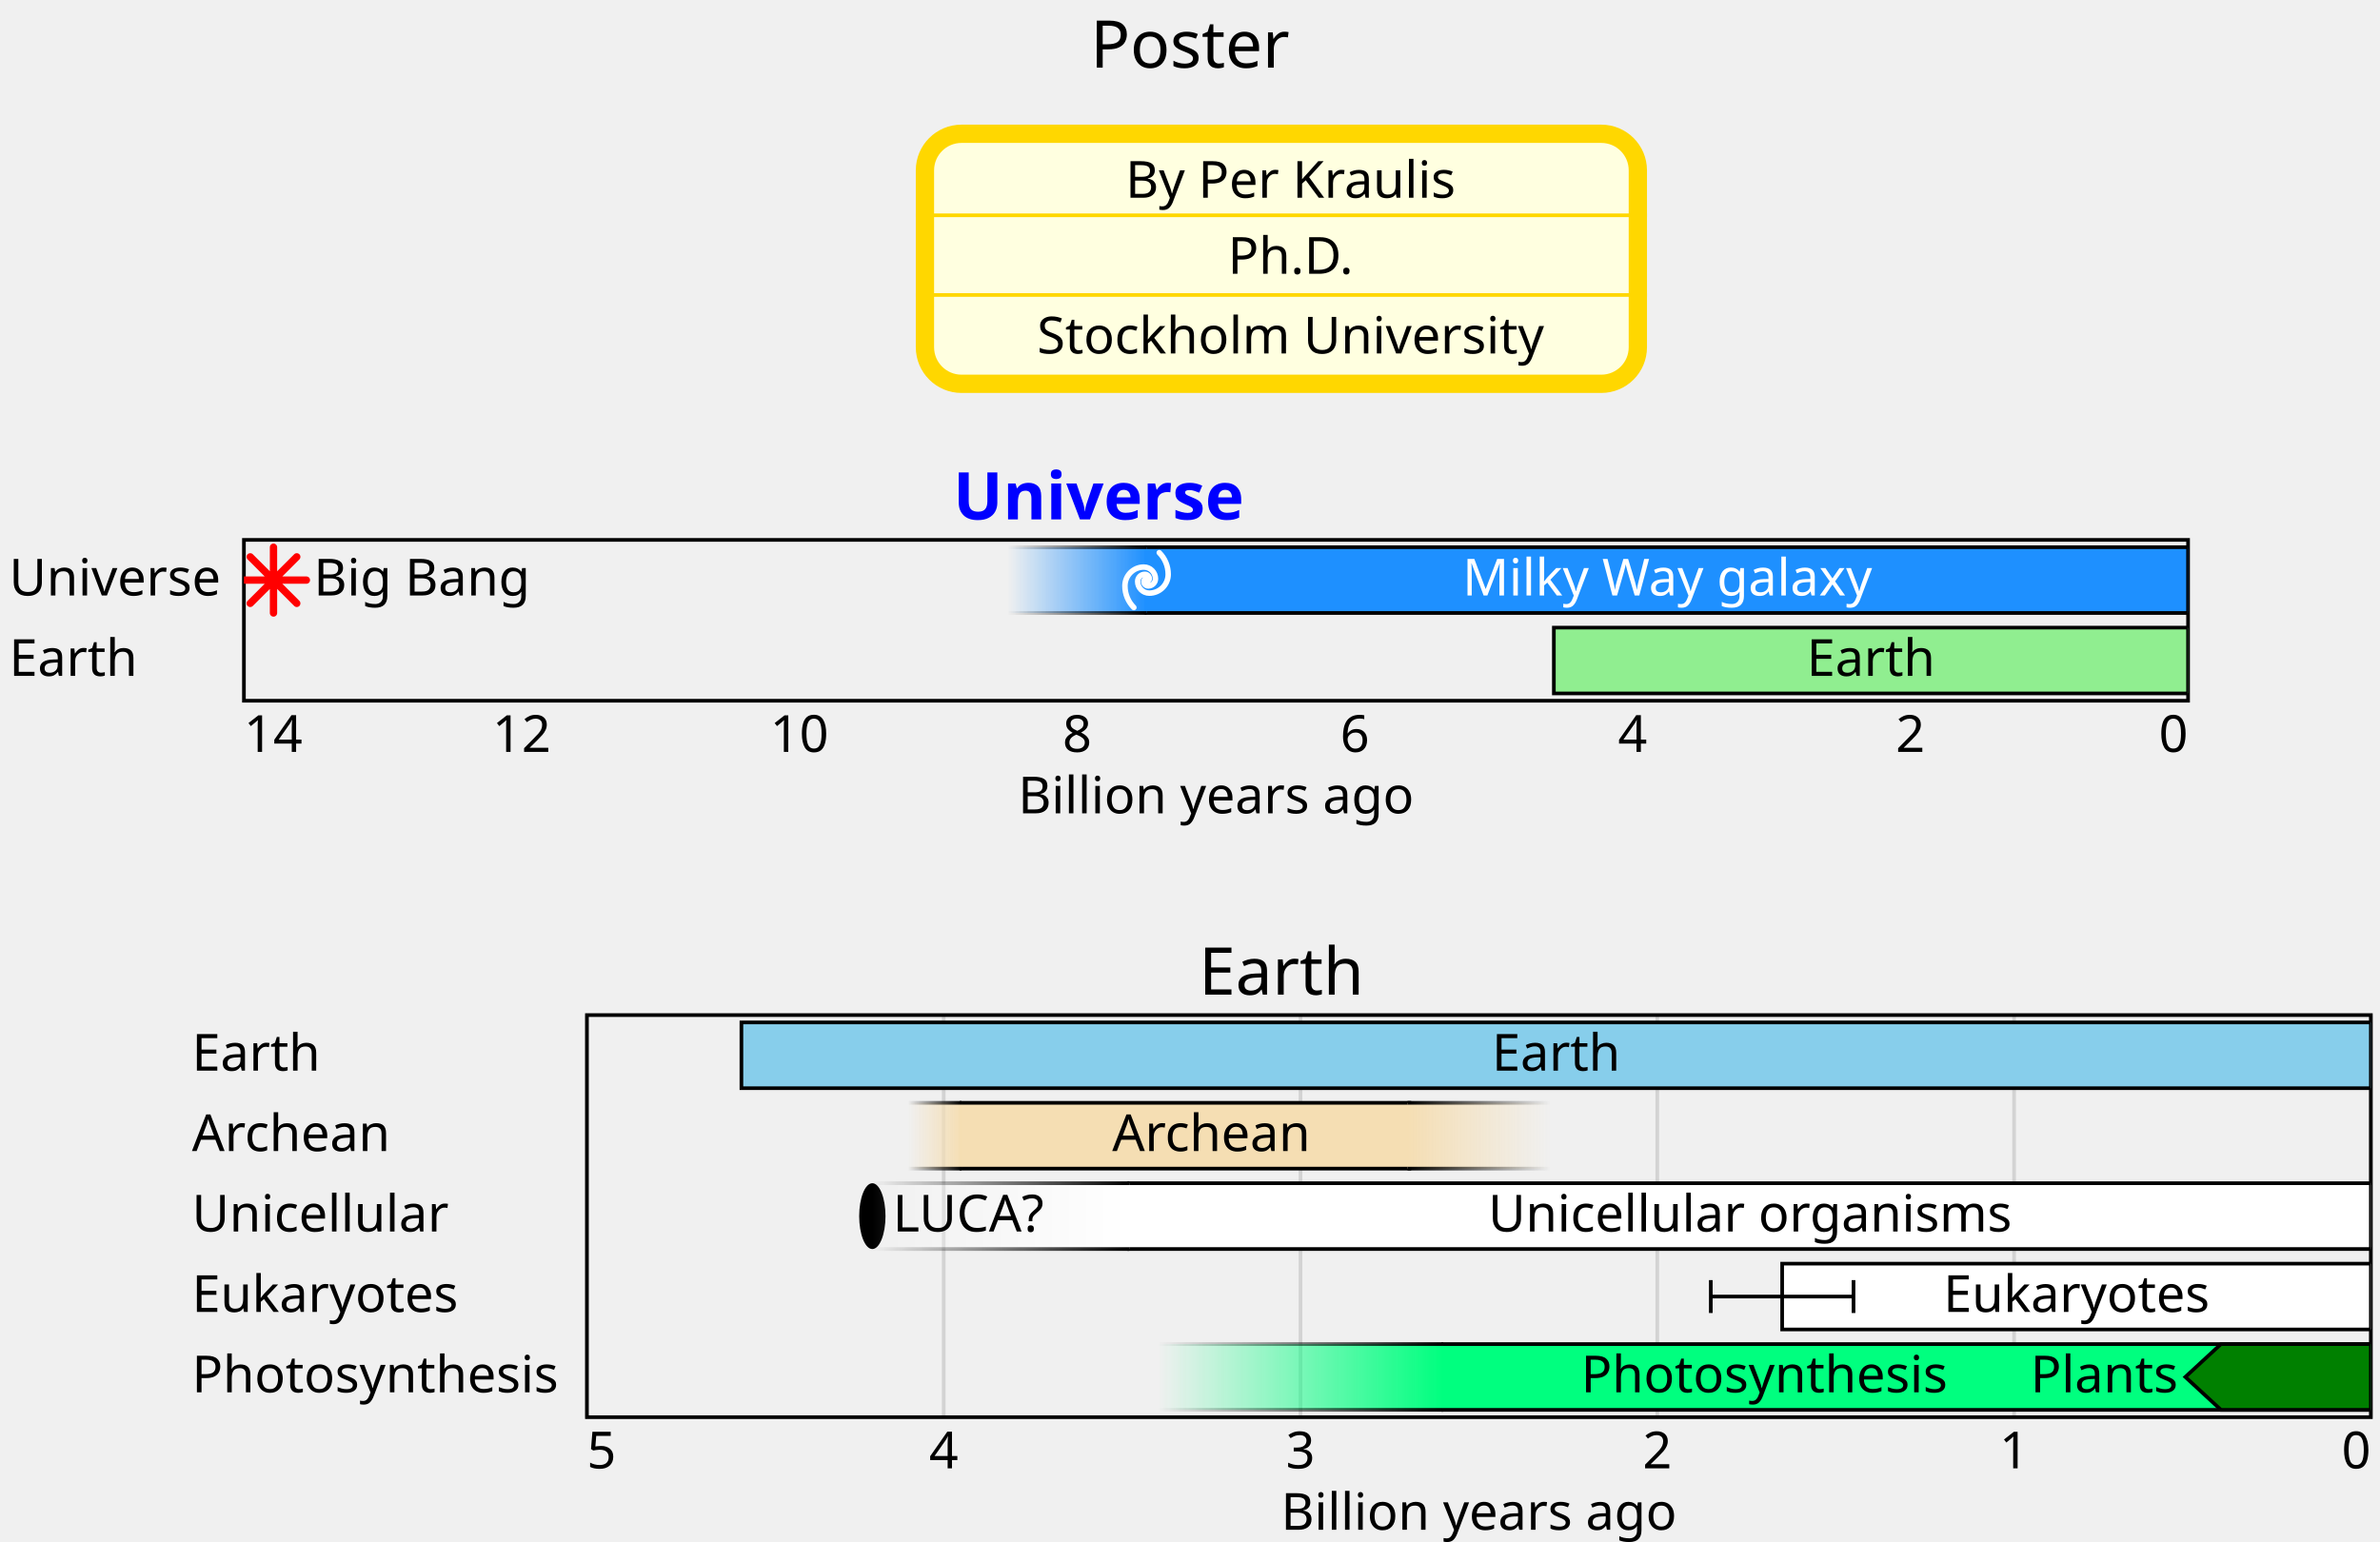
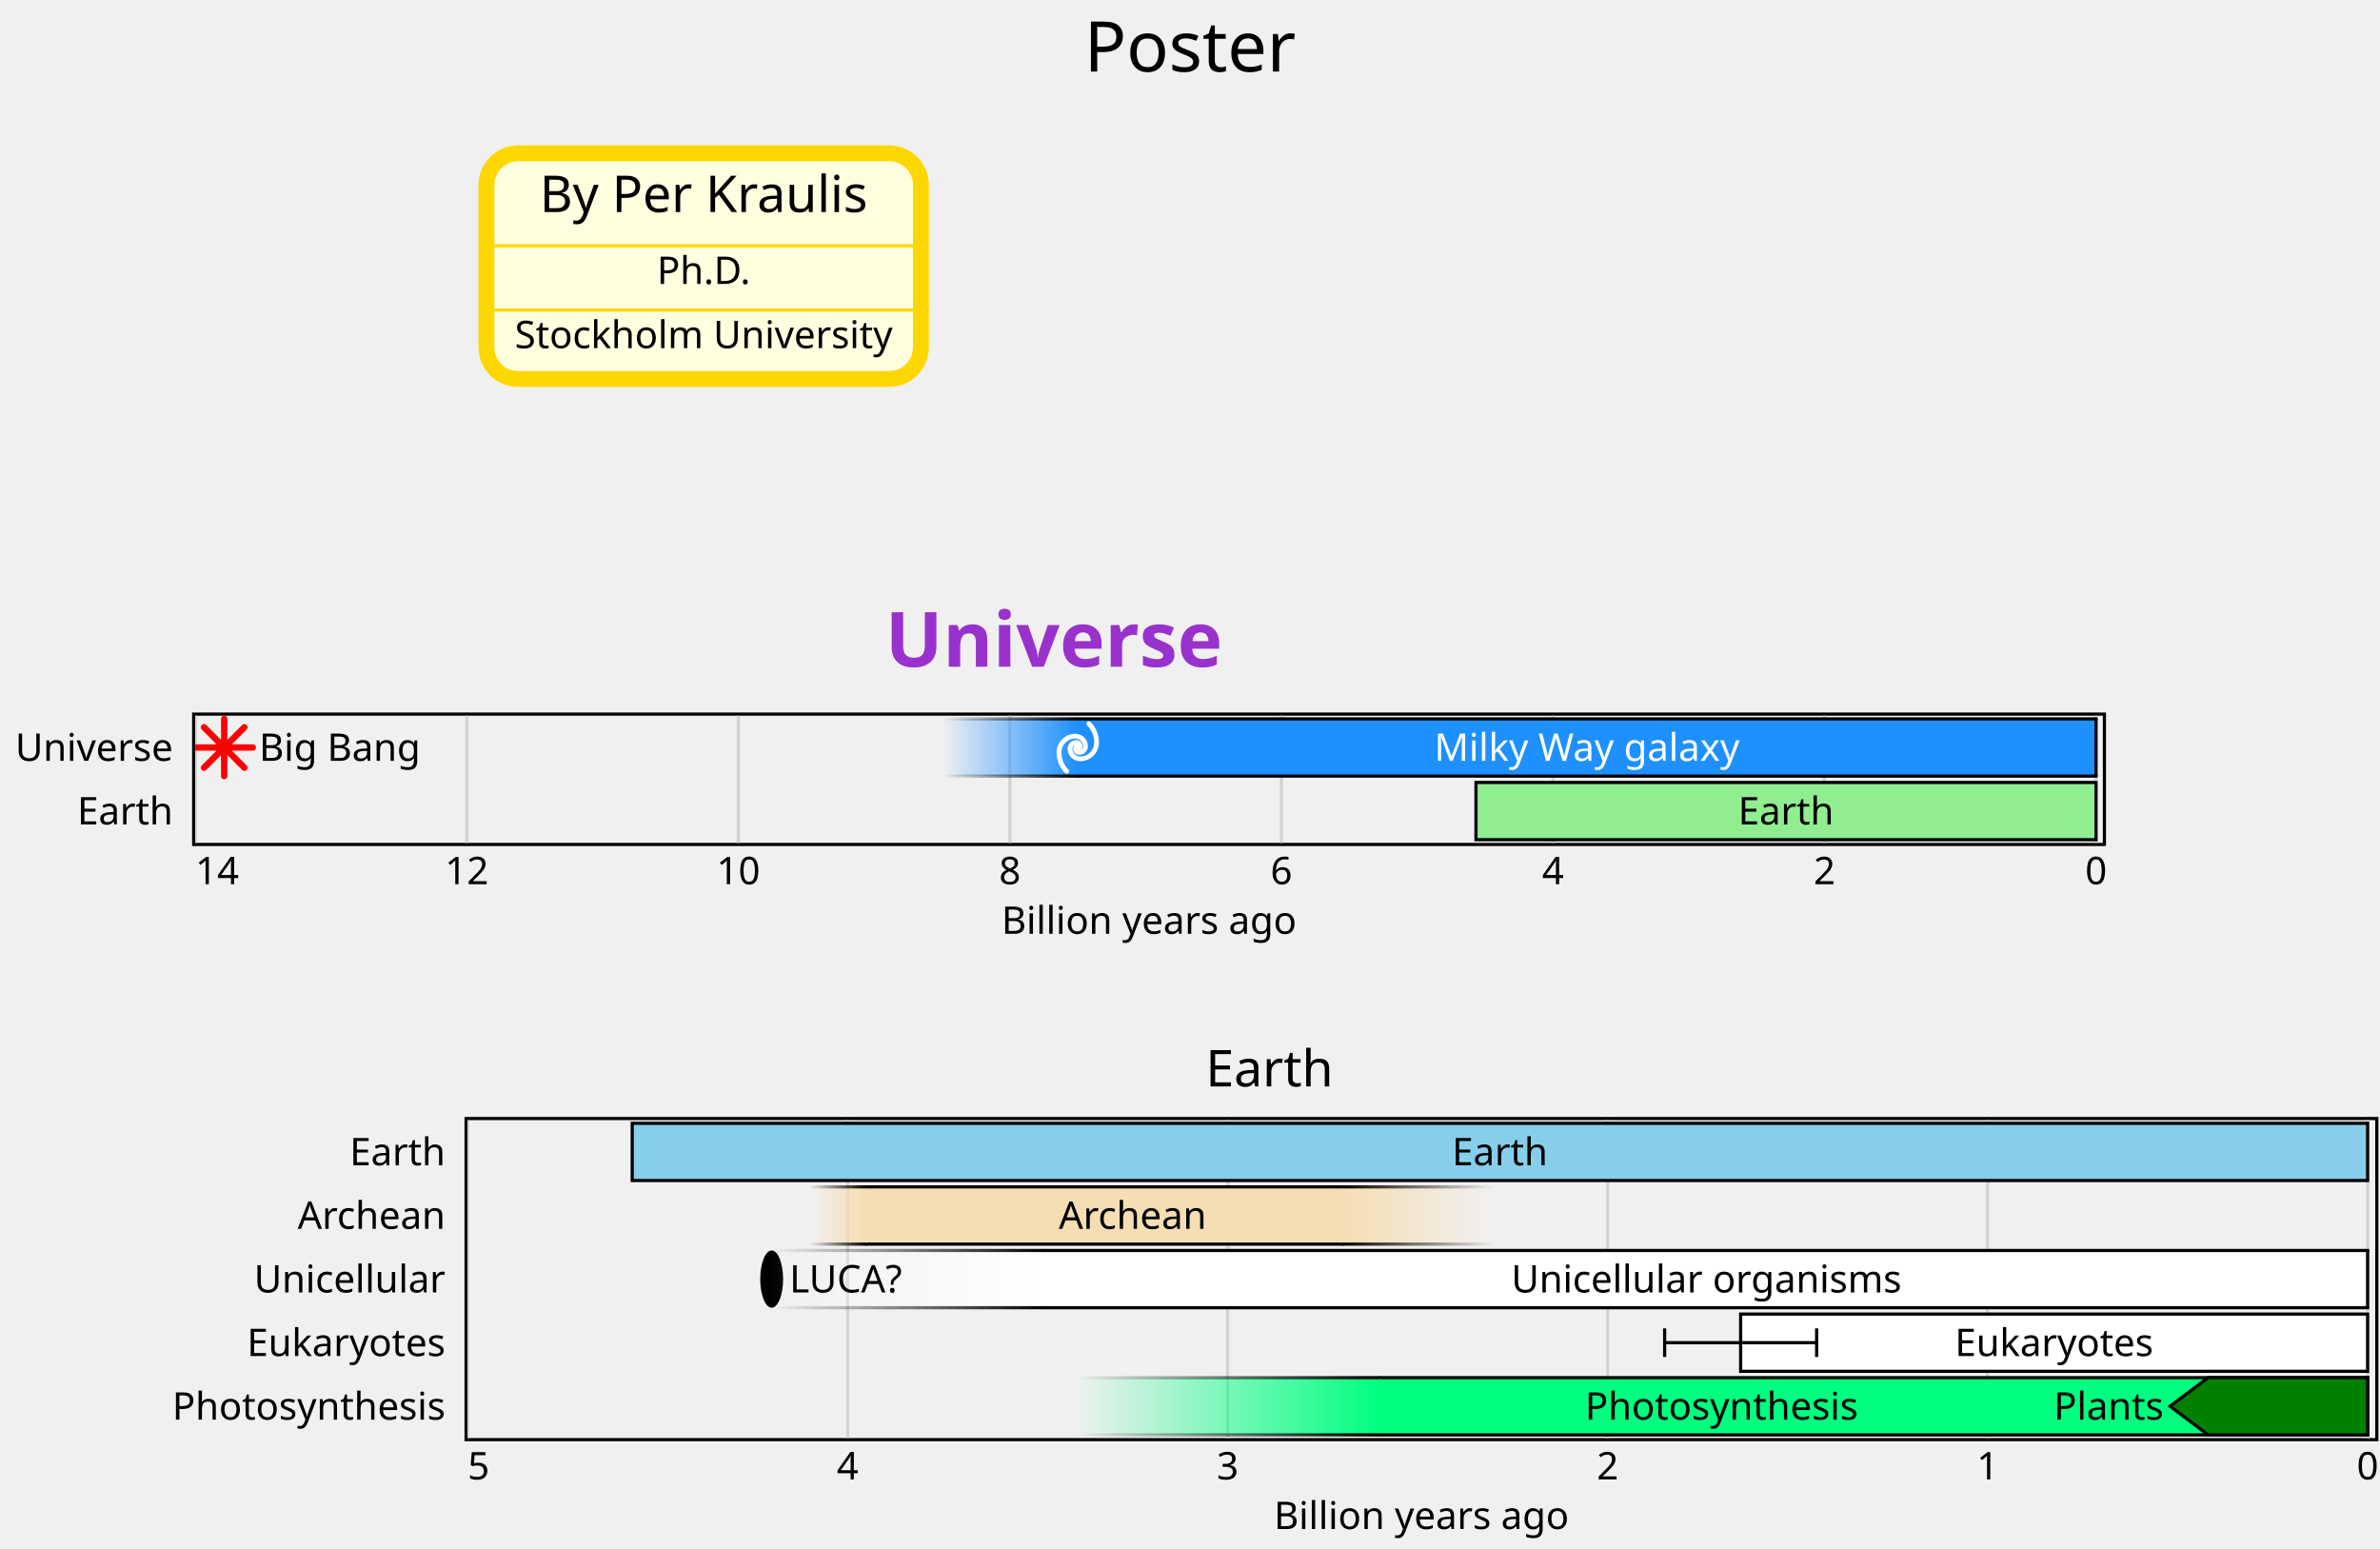
- <svg xmlns="http://www.w3.org/2000/svg" width="651" height="421.8" viewBox="0 0 651 421.8" transform="translate(0.5, 0.5)">
-   <g stroke="black" fill="white" font-family="sans-serif" font-size="14">
-     <text x="325" y="18" stroke="none" fill="black" font-size="18" text-anchor="middle">Poster</text>
-     <g transform="translate(250, 33.6)">
-       <g stroke="black" fill="white" font-family="sans-serif" font-size="14">
-         <text x="100" y="18" stroke="none" fill="black" font-size="18" text-anchor="middle">By Per Kraulis</text>
-         <rect x="2.5" y="2.5" rx="10" ry="10" width="195" fill="lightyellow" stroke="gold" stroke-width="5" height="68.4" />
-         <g stroke="none" fill="black" text-anchor="middle" transform="translate(102.5, 20)">
-           <text x="0" y="0">By Per Kraulis</text>
-         </g>
-         <line x1="0" y1="24.8" x2="200" y2="24.8" stroke="gold" stroke-width="1" />
-         <g stroke="none" fill="black" text-anchor="middle" transform="translate(102.5, 40.8)">
-           <text x="0" y="0">Ph.D.</text>
-         </g>
-         <line x1="0" y1="46.6" x2="200" y2="46.6" stroke="gold" stroke-width="1" />
-         <g stroke="none" fill="black" text-anchor="middle" transform="translate(102.5, 62.6)">
-           <text x="0" y="0">Stockholm University</text>
-         </g>
-       </g>
+ <svg xmlns="http://www.w3.org/2000/svg" width="748.604" height="487" viewBox="0 0 748.604 487" transform="translate(0.5, 0.5)">
+   <g class="layout">
+     <g fill="black" font-family="sans-serif" font-size="22" text-anchor="middle" transform="translate(338.899,0)">
+       <text y="22" x="34.903">Poster</text>
    </g>
-     <g transform="translate(0, 123.6)">
-       <g stroke="black" fill="white" font-family="sans-serif" font-size="14">
-         <text x="300" y="18" stroke="none" fill="blue" font-size="18" text-anchor="middle" font-weight="bold">Universe</text>
-         <rect x="66.22" y="23.6" width="531.78" height="44" stroke="black" fill="none" stroke-width="1" />
-         <g>
-           <g text-anchor="middle" stroke="none" fill="black" font-size="14">
-             <text x="66.22" y="81.6" text-anchor="start">14</text>
-             <text x="142.189" y="81.6">12</text>
-             <text x="218.157" y="81.6">10</text>
-             <text x="294.126" y="81.6">8</text>
-             <text x="370.094" y="81.6">6</text>
-             <text x="446.063" y="81.6">4</text>
-             <text x="522.031" y="81.6">2</text>
-             <text x="598" y="81.6" text-anchor="end">0</text>
-             <text x="332.11" y="98.4">Billion years ago</text>
+     <g transform="translate(0,35.2)">
+       <g>
+         <g class="subchart" transform="translate(150,10)">
+           <g class="layout">
+             <g transform="translate(0,0)">
+               <rect x="2.5" y="2.5" width="136.67" height="71" fill="lightyellow" stroke="gold" rx="10" ry="10" class="frame" stroke-width="5" />
+             </g>
+             <g transform="translate(5,5)">
+               <g>
+                 <g fill="black" font-family="sans-serif" font-size="16" text-anchor="middle" transform="translate(6.631,0)">
+                   <text y="16" x="59.204">By Per Kraulis</text>
+                 </g>
+                 <g fill="black" font-family="sans-serif" font-size="12" text-anchor="middle" transform="translate(48.45,26.6)">
+                   <text y="12" x="17.385">Ph.D.</text>
+                 </g>
+                 <g fill="black" font-family="sans-serif" font-size="12" text-anchor="middle" transform="translate(0,46.8)">
+                   <text y="12" x="65.835">Stockholm University</text>
+                 </g>
+                 <line x1="0" y1="26.6" x2="131.67" y2="26.6" stroke="gold" stroke-width="1" />
+                 <line x1="0" y1="46.8" x2="131.67" y2="46.8" stroke="gold" stroke-width="1" />
+               </g>
+             </g>
          </g>
        </g>
-         <defs>
-           <clipPath id="id1">
-             <rect x="66.22" y="23.6" width="531.78" height="44" />
-           </clipPath>
-         </defs>
-         <g clip-path="url(#id1)">
-           <path d="M 65.311 34.6 h 18 M 74.311 25.6 v 18 M 67.947 28.236 L 80.675 40.964 M 80.675 28.236 L 67.947 40.964" fill="none" stroke="red" stroke-width="2" stroke-linecap="round" />
-           <a href="https://en.wikipedia.org/wiki/Milky_Way">
-             <g>
-               <rect x="312.618" y="25.6" width="285.882" height="18" stroke="none" fill="dodgerblue" />
-               <path d="M 312.618 25.6 H 599 m 0 18 H 312.618" stroke="black" />
-               <defs>
-                 <linearGradient id="id2">
-                   <stop offset="0" stop-color="dodgerblue" stop-opacity="0" />
-                   <stop offset="1" stop-color="dodgerblue" stop-opacity="1" />
-                 </linearGradient>
-                 <linearGradient id="id3">
-                   <stop offset="0" stop-color="black" stop-opacity="0" />
-                   <stop offset="1" stop-color="black" stop-opacity="1" />
-                 </linearGradient>
-               </defs>
-               <rect x="275.134" y="25.6" width="37.984" height="18" stroke="none" fill="url(#id2)" />
-               <path d="M 275.134 25.6 H 313.118 m 0 18 H 275.134" stroke="url(#id3)" />
-               <line x1="598" y1="25.6" x2="598" y2="43.6" stroke="black" />
-             </g>
-           </a>
-           <a>
-             <path transform="translate(313.118, 34.6) scale(1.5) translate(-6,-6)" d="M8.316 1a5.553 5.553 0 0 1 1.629 3.94A3.443 3.443 0 0 1 6.5 8.378 2.127 2.127 0 0 1 4.375 6.25 1.315 1.315 0 0 1 5.69 4.936c.45 0 .813.365.812.813a.503.503 0 0 1-.147.355l-.71-.208a.502.502 0 0 0-.147.355c0 .449.363.813.812.813A1.315 1.315 0 0 0 7.625 5.75 2.127 2.127 0 0 0 5.5 3.622 3.443 3.443 0 0 0 2.055 7.06c0 1.538.622 2.93 1.629 3.939" fill="none" stroke="white" stroke-width="1" stroke-linecap="round" />https://en.wikipedia.org/wiki/Milky_Way</a>
-           <g>
-             <rect x="424.526" y="47.6" width="173.474" height="18" fill="lightgreen" />
+         <g class="subchart" transform="translate(0,150)">
+           <g class="layout">
+             <g fill="darkorchid" font-family="sans-serif" font-size="24" font-weight="bold" text-anchor="middle" transform="translate(273.505,0)">
+               <text y="24" x="57.456">Universe</text>
+             </g>
+             <g transform="translate(0,39.4)">
+               <g class="legend" font-family="sans-serif" font-size="12" text-anchor="end" transform="translate(53.922, 0)">
+                 <text y="14.2">Universe</text>
+                 <text y="34.2">Earth</text>
+               </g>
+             </g>
+             <g transform="translate(59.922,38.4)">
+               <rect x="0.5" y="0.5" width="601" height="41" stroke="black" fill="none" class="frame" stroke-width="1" />
+             </g>
+             <g transform="translate(60.922,39.4)">
+               <g class="plot" clip-path="url(#id1)">
+                 <defs>
+                   <clipPath id="id1">
+                     <rect width="600" height="40" />
+                   </clipPath>
+                 </defs>
+                 <path d="M 0 0 V 40 M 85.409 0 V 40 M 170.819 0 V 40 M 256.228 0 V 40 M 341.637 0 V 40 M 427.046 0 V 40 M 512.456 0 V 40 M 597.865 0 V 40" stroke="lightgray" class="x-grid" />
+                 <path d="M 0.096 10 h 18 M 9.096 1 v 18 M 2.732 3.636 L 15.46 16.364 M 15.46 3.636 L 2.732 16.364" fill="none" stroke="red" stroke-width="2" stroke-linecap="round" class="event" />
+                 <a href="https://en.wikipedia.org/wiki/Milky_Way">
+                   <g stroke="black" stroke-width="1" class="period">
+                     <rect x="277.33" y="1" width="320.785" height="18" fill="dodgerblue" stroke="none" />
+                     <path d="M 277.33 1 H 598.365 m 0 18 H 277.33" />
+                     <defs>
+                       <linearGradient id="id2">
+                         <stop offset="0" stop-color="dodgerblue" stop-opacity="0" />
+                         <stop offset="1" stop-color="dodgerblue" stop-opacity="1" />
+                       </linearGradient>
+                       <linearGradient id="id3">
+                         <stop offset="0" stop-color="black" stop-opacity="0" />
+                         <stop offset="1" stop-color="black" stop-opacity="1" />
+                       </linearGradient>
+                     </defs>
+                     <rect x="234.875" y="1" width="42.705" height="18" fill="url(#id2)" stroke="none" />
+                     <path d="M 234.875 1 H 277.58 m 0 18 H 234.875" stroke="url(#id3)" />
+                     <line x1="597.865" y1="1" x2="597.865" y2="19" />
+                   </g>
+                 </a>
+                 <a href="https://en.wikipedia.org/wiki/Milky_Way" class="event">
+                   <path transform="translate(277.58, 10) scale(1.5) translate(-6,-6)" d="M8.316 1a5.553 5.553 0 0 1 1.629 3.94A3.443 3.443 0 0 1 6.5 8.378 2.127 2.127 0 0 1 4.375 6.25 1.315 1.315 0 0 1 5.69 4.936c.45 0 .813.365.812.813a.503.503 0 0 1-.147.355l-.71-.208a.502.502 0 0 0-.147.355c0 .449.363.813.812.813A1.315 1.315 0 0 0 7.625 5.75 2.127 2.127 0 0 0 5.5 3.622 3.443 3.443 0 0 0 2.055 7.06c0 1.538.622 2.93 1.629 3.939" fill="none" stroke="white" stroke-width="1" stroke-linecap="round" class="marker galaxy" />
+                 </a>
+                 <g stroke="black" stroke-width="1" class="period">
+                   <rect x="402.833" y="21" width="195.032" height="18" fill="lightgreen" />
+                 </g>
+                 <g class="labels" font-family="sans-serif" font-size="12" text-anchor="middle">
+                   <text x="20.096" y="14.2" class="event-label" text-anchor="start">Big Bang</text>
+                   <text x="437.722" y="14.2" fill="white" class="period-label" text-anchor="middle">Milky Way galaxy</text>
+                   <text x="500.349" y="34.2" fill="black" class="period-label" text-anchor="middle">Earth</text>
+                 </g>
+               </g>
+             </g>
+             <g transform="translate(60.922,80.4)">
+               <g class="x-axis-labels" font-family="sans-serif" font-size="12" text-anchor="middle" stroke="none" fill="black">
+                 <text x="0" y="12" text-anchor="start">14</text>
+                 <text x="85.409" y="12">12</text>
+                 <text x="170.819" y="12">10</text>
+                 <text x="256.228" y="12">8</text>
+                 <text x="341.637" y="12">6</text>
+                 <text x="427.046" y="12">4</text>
+                 <text x="512.456" y="12">2</text>
+                 <text x="597.865" y="12">0</text>
+                 <text x="300" y="27.6" class="x-axis-caption">Billion years ago</text>
+               </g>
+             </g>
          </g>
        </g>
-         <g clip-path="url(#id1)" text-anchor="middle" stroke="none" fill="black">
-           <text x="85.311" y="38.8" text-anchor="start">Big Bang</text>
-           <text x="455.559" y="38.8" fill="white" text-anchor="middle">Milky Way galaxy</text>
-           <text x="511.263" y="60.8" fill="black" text-anchor="middle">Earth</text>
-         </g>
-         <g stroke="none" fill="black">
-           <text x="2" y="38.8">Universe</text>
-           <text x="2" y="60.8">Earth</text>
-         </g>
-       </g>
-     </g>
-     <g transform="translate(50, 253.6)">
-       <g stroke="black" fill="white" font-family="sans-serif" font-size="14">
-         <text x="300" y="18" stroke="none" fill="black" font-size="18" text-anchor="middle">Earth</text>
-         <path d="M 110.04 23.6 V 133.6 M 207.632 23.6 V 133.6 M 305.224 23.6 V 133.6 M 402.816 23.6 V 133.6 M 500.408 23.6 V 133.6 M 598 23.6 V 133.6" stroke="lightgray" />
-         <rect x="110.04" y="23.6" width="487.96" height="110" stroke="black" fill="none" stroke-width="1" />
-         <g>
-           <g text-anchor="middle" stroke="none" fill="black" font-size="14">
-             <text x="110.04" y="147.6" text-anchor="start">5</text>
-             <text x="207.632" y="147.6">4</text>
-             <text x="305.224" y="147.6">3</text>
-             <text x="402.816" y="147.6">2</text>
-             <text x="500.408" y="147.6">1</text>
-             <text x="598" y="147.6" text-anchor="end">0</text>
-             <text x="354.02" y="164.4">Billion years ago</text>
+         <g class="subchart" transform="translate(50,290)">
+           <g class="layout">
+             <g fill="black" font-family="sans-serif" font-size="16" text-anchor="middle" transform="translate(326.838,0)">
+               <text y="16" x="21.964">Earth</text>
+             </g>
+             <g transform="translate(0,26.6)">
+               <g class="legend" font-family="sans-serif" font-size="12" text-anchor="end" transform="translate(89.604, 0)">
+                 <text y="14.2">Earth</text>
+                 <text y="34.2">Archean</text>
+                 <text y="54.2">Unicellular</text>
+                 <text y="74.2">Eukaryotes</text>
+                 <text y="94.2">Photosynthesis</text>
+               </g>
+             </g>
+             <g transform="translate(95.604,25.6)">
+               <rect x="0.5" y="0.5" width="601" height="101" stroke="black" fill="none" class="frame" stroke-width="1" />
+             </g>
+             <g transform="translate(96.604,26.6)">
+               <g class="plot" clip-path="url(#id4)">
+                 <defs>
+                   <clipPath id="id4">
+                     <rect width="600" height="100" />
+                   </clipPath>
+                 </defs>
+                 <path d="M 0 0 V 100 M 119.522 0 V 100 M 239.044 0 V 100 M 358.566 0 V 100 M 478.088 0 V 100 M 597.61 0 V 100" stroke="lightgray" class="x-grid" />
+                 <g stroke="black" stroke-width="1" class="period">
+                   <rect x="51.753" y="1" width="545.857" height="18" fill="skyblue" />
+                 </g>
+                 <g stroke="black" stroke-width="1" class="period">
+                   <rect x="125.248" y="21" width="149.902" height="18" fill="wheat" stroke="none" />
+                   <path d="M 125.248 21 H 275.4 m 0 18 H 125.248" />
+                   <defs>
+                     <linearGradient id="id5">
+                       <stop offset="0" stop-color="wheat" stop-opacity="0" />
+                       <stop offset="1" stop-color="wheat" stop-opacity="1" />
+                     </linearGradient>
+                     <linearGradient id="id6">
+                       <stop offset="0" stop-color="black" stop-opacity="0" />
+                       <stop offset="1" stop-color="black" stop-opacity="1" />
+                     </linearGradient>
+                   </defs>
+                   <rect x="107.57" y="21" width="17.928" height="18" fill="url(#id5)" stroke="none" />
+                   <path d="M 107.57 21 H 125.498 m 0 18 H 107.57" stroke="url(#id6)" />
+                   <defs>
+                     <linearGradient id="id7">
+                       <stop offset="0" stop-color="wheat" stop-opacity="1" />
+                       <stop offset="1" stop-color="wheat" stop-opacity="0" />
+                     </linearGradient>
+                     <linearGradient id="id8">
+                       <stop offset="0" stop-color="black" stop-opacity="1" />
+                       <stop offset="1" stop-color="black" stop-opacity="0" />
+                     </linearGradient>
+                   </defs>
+                   <rect x="274.9" y="21" width="47.809" height="18" fill="url(#id7)" stroke="none" />
+                   <path d="M 274.9 21 H 322.709 m 0 18 H 274.9" stroke="url(#id8)" />
+                 </g>
+                 <ellipse cx="95.618" cy="50" rx="3.6" ry="9" fill="black" stroke="none" class="event" />
+                 <g stroke="black" stroke-width="1" class="period">
+                   <rect x="181.423" y="41" width="416.436" height="18" fill="white" stroke="none" />
+                   <path d="M 181.423 41 H 598.11 m 0 18 H 181.423" />
+                   <defs>
+                     <linearGradient id="id9">
+                       <stop offset="0" stop-color="white" stop-opacity="0" />
+                       <stop offset="1" stop-color="white" stop-opacity="1" />
+                     </linearGradient>
+                     <linearGradient id="id10">
+                       <stop offset="0" stop-color="black" stop-opacity="0" />
+                       <stop offset="1" stop-color="black" stop-opacity="1" />
+                     </linearGradient>
+                   </defs>
+                   <rect x="95.618" y="41" width="86.056" height="18" fill="url(#id9)" stroke="none" />
+                   <path d="M 95.618 41 H 181.673 m 0 18 H 95.618" stroke="url(#id10)" />
+                   <line x1="597.61" y1="41" x2="597.61" y2="59" />
+                 </g>
+                 <g stroke="black" stroke-width="1" class="period">
+                   <rect x="400.398" y="61" width="197.211" height="18" fill="white" />
+                   <g stroke="black">
+                     <path d="M 376.494 65.5 v 9 m 0 -4.5 H 400.398" />
+                     <path d="M 424.303 65.5 v 9 m 0 -4.5 H 400.398" />
+                   </g>
+                 </g>
+                 <g stroke="black" stroke-width="1" class="period">
+                   <rect x="286.603" y="81" width="311.257" height="18" fill="springgreen" stroke="none" />
+                   <path d="M 286.603 81 H 598.11 m 0 18 H 286.603" />
+                   <defs>
+                     <linearGradient id="id11">
+                       <stop offset="0" stop-color="springgreen" stop-opacity="0" />
+                       <stop offset="1" stop-color="springgreen" stop-opacity="1" />
+                     </linearGradient>
+                     <linearGradient id="id12">
+                       <stop offset="0" stop-color="black" stop-opacity="0" />
+                       <stop offset="1" stop-color="black" stop-opacity="1" />
+                     </linearGradient>
+                   </defs>
+                   <rect x="191.235" y="81" width="95.618" height="18" fill="url(#id11)" stroke="none" />
+                   <path d="M 191.235 81 H 286.853 m 0 18 H 191.235" stroke="url(#id12)" />
+                   <line x1="597.61" y1="81" x2="597.61" y2="99" />
+                 </g>
+                 <g stroke="black" stroke-width="1" class="period">
+                   <path d="M 547.41 81 L 535.458 90 547.41 99 H 597.61 L 597.61 90 597.61 81 Z" fill="green" />
+                 </g>
+                 <g class="labels" font-family="sans-serif" font-size="12" text-anchor="middle">
+                   <text x="324.681" y="14.2" fill="black" class="period-label" text-anchor="middle">Earth</text>
+                   <text x="209.163" y="34.2" fill="black" class="period-label" text-anchor="middle">Archean</text>
+                   <text x="101.218" y="54.2" class="event-label" text-anchor="start">LUCA?</text>
+                   <text x="389.641" y="54.2" fill="black" class="period-label" text-anchor="middle">Unicellular organisms</text>
+                   <text x="499" y="74.2" fill="black" class="period-label" text-anchor="middle">Eukaryotes</text>
+                   <text x="394.422" y="94.2" fill="black" class="period-label" text-anchor="middle">Photosynthesis</text>
+                   <text x="533.458" y="94.2" fill="black" class="period-label" text-anchor="end">Plants</text>
+                 </g>
+               </g>
+             </g>
+             <g transform="translate(96.604,127.6)">
+               <g class="x-axis-labels" font-family="sans-serif" font-size="12" text-anchor="middle" stroke="none" fill="black">
+                 <text x="0" y="12" text-anchor="start">5</text>
+                 <text x="119.522" y="12">4</text>
+                 <text x="239.044" y="12">3</text>
+                 <text x="358.566" y="12">2</text>
+                 <text x="478.088" y="12">1</text>
+                 <text x="597.61" y="12">0</text>
+                 <text x="300" y="27.6" class="x-axis-caption">Billion years ago</text>
+               </g>
+             </g>
          </g>
-         </g>
-         <defs>
-           <clipPath id="id4">
-             <rect x="110.04" y="23.6" width="487.96" height="110" />
-           </clipPath>
-         </defs>
-         <g clip-path="url(#id4)">
-           <g>
-             <rect x="152.297" y="25.6" width="445.703" height="18" fill="skyblue" />
-           </g>
-           <g>
-             <rect x="212.012" y="47.6" width="122.99" height="18" stroke="none" fill="wheat" />
-             <path d="M 212.012 47.6 H 335.502 m 0 18 H 212.012" stroke="black" />
-             <defs>
-               <linearGradient id="id5">
-                 <stop offset="0" stop-color="wheat" stop-opacity="0" />
-                 <stop offset="1" stop-color="wheat" stop-opacity="1" />
-               </linearGradient>
-               <linearGradient id="id6">
-                 <stop offset="0" stop-color="black" stop-opacity="0" />
-                 <stop offset="1" stop-color="black" stop-opacity="1" />
-               </linearGradient>
-             </defs>
-             <rect x="197.873" y="47.6" width="14.639" height="18" stroke="none" fill="url(#id5)" />
-             <path d="M 197.873 47.6 H 212.512 m 0 18 H 197.873" stroke="url(#id6)" />
-             <defs>
-               <linearGradient id="id7">
-                 <stop offset="0" stop-color="wheat" stop-opacity="1" />
-                 <stop offset="1" stop-color="wheat" stop-opacity="0" />
-               </linearGradient>
-               <linearGradient id="id8">
-                 <stop offset="0" stop-color="black" stop-opacity="1" />
-                 <stop offset="1" stop-color="black" stop-opacity="0" />
-               </linearGradient>
-             </defs>
-             <rect x="334.502" y="47.6" width="39.037" height="18" stroke="none" fill="url(#id7)" />
-             <path d="M 334.502 47.6 H 373.538 m 0 18 H 334.502" stroke="url(#id8)" />
-           </g>
-           <ellipse cx="188.114" cy="78.6" rx="3.6" ry="9" fill="black" stroke="none" />
-           <g>
-             <rect x="257.88" y="69.6" width="340.62" height="18" stroke="none" fill="white" />
-             <path d="M 257.88 69.6 H 599 m 0 18 H 257.88" stroke="black" />
-             <defs>
-               <linearGradient id="id9">
-                 <stop offset="0" stop-color="white" stop-opacity="0" />
-                 <stop offset="1" stop-color="white" stop-opacity="1" />
-               </linearGradient>
-               <linearGradient id="id10">
-                 <stop offset="0" stop-color="black" stop-opacity="0" />
-                 <stop offset="1" stop-color="black" stop-opacity="1" />
-               </linearGradient>
-             </defs>
-             <rect x="188.114" y="69.6" width="70.266" height="18" stroke="none" fill="url(#id9)" />
-             <path d="M 188.114 69.6 H 258.38 m 0 18 H 188.114" stroke="url(#id10)" />
-             <line x1="598" y1="69.6" x2="598" y2="87.6" stroke="black" />
-           </g>
-           <g>
-             <rect x="436.973" y="91.6" width="161.027" height="18" fill="white" />
-             <g stroke="black">
-               <path d="M 417.455 96.1 v 9 m 0 -4.5 H 436.973" />
-               <path d="M 456.492 96.1 v 9 m 0 -4.5 H 436.973" />
-             </g>
-           </g>
-           <g>
-             <rect x="343.761" y="113.6" width="254.739" height="18" stroke="none" fill="springgreen" />
-             <path d="M 343.761 113.6 H 599 m 0 18 H 343.761" stroke="black" />
-             <defs>
-               <linearGradient id="id11">
-                 <stop offset="0" stop-color="springgreen" stop-opacity="0" />
-                 <stop offset="1" stop-color="springgreen" stop-opacity="1" />
-               </linearGradient>
-               <linearGradient id="id12">
-                 <stop offset="0" stop-color="black" stop-opacity="0" />
-                 <stop offset="1" stop-color="black" stop-opacity="1" />
-               </linearGradient>
-             </defs>
-             <rect x="266.187" y="113.6" width="78.074" height="18" stroke="none" fill="url(#id11)" />
-             <path d="M 266.187 113.6 H 344.261 m 0 18 H 266.187" stroke="url(#id12)" />
-             <line x1="598" y1="113.6" x2="598" y2="131.6" stroke="black" />
-           </g>
-           <g>
-             <path d="M 557 113.6 L 547.252 122.6 557 131.6 H 598 L 598 122.6 598 113.6 Z" fill="green" />
-           </g>
-         </g>
-         <g clip-path="url(#id4)" text-anchor="middle" stroke="none" fill="black">
-           <text x="375.149" y="38.8" fill="black" text-anchor="middle">Earth</text>
-           <text x="280.826" y="60.8" fill="black" text-anchor="middle">Archean</text>
-           <text x="193.714" y="82.8" text-anchor="start">LUCA?</text>
-           <text x="428.19" y="82.8" fill="black" text-anchor="middle">Unicellular organisms</text>
-           <text x="517.487" y="104.8" fill="black" text-anchor="middle">Eukaryotes</text>
-           <text x="432.094" y="126.8" fill="black" text-anchor="middle">Photosynthesis</text>
-           <text x="545.252" y="126.8" fill="black" text-anchor="end">Plants</text>
-         </g>
-         <g stroke="none" fill="black">
-           <text x="2" y="38.8">Earth</text>
-           <text x="2" y="60.8">Archean</text>
-           <text x="2" y="82.8">Unicellular</text>
-           <text x="2" y="104.8">Eukaryotes</text>
-           <text x="2" y="126.8">Photosynthesis</text>
        </g>
      </g>
    </g>
  </g>
</svg>
